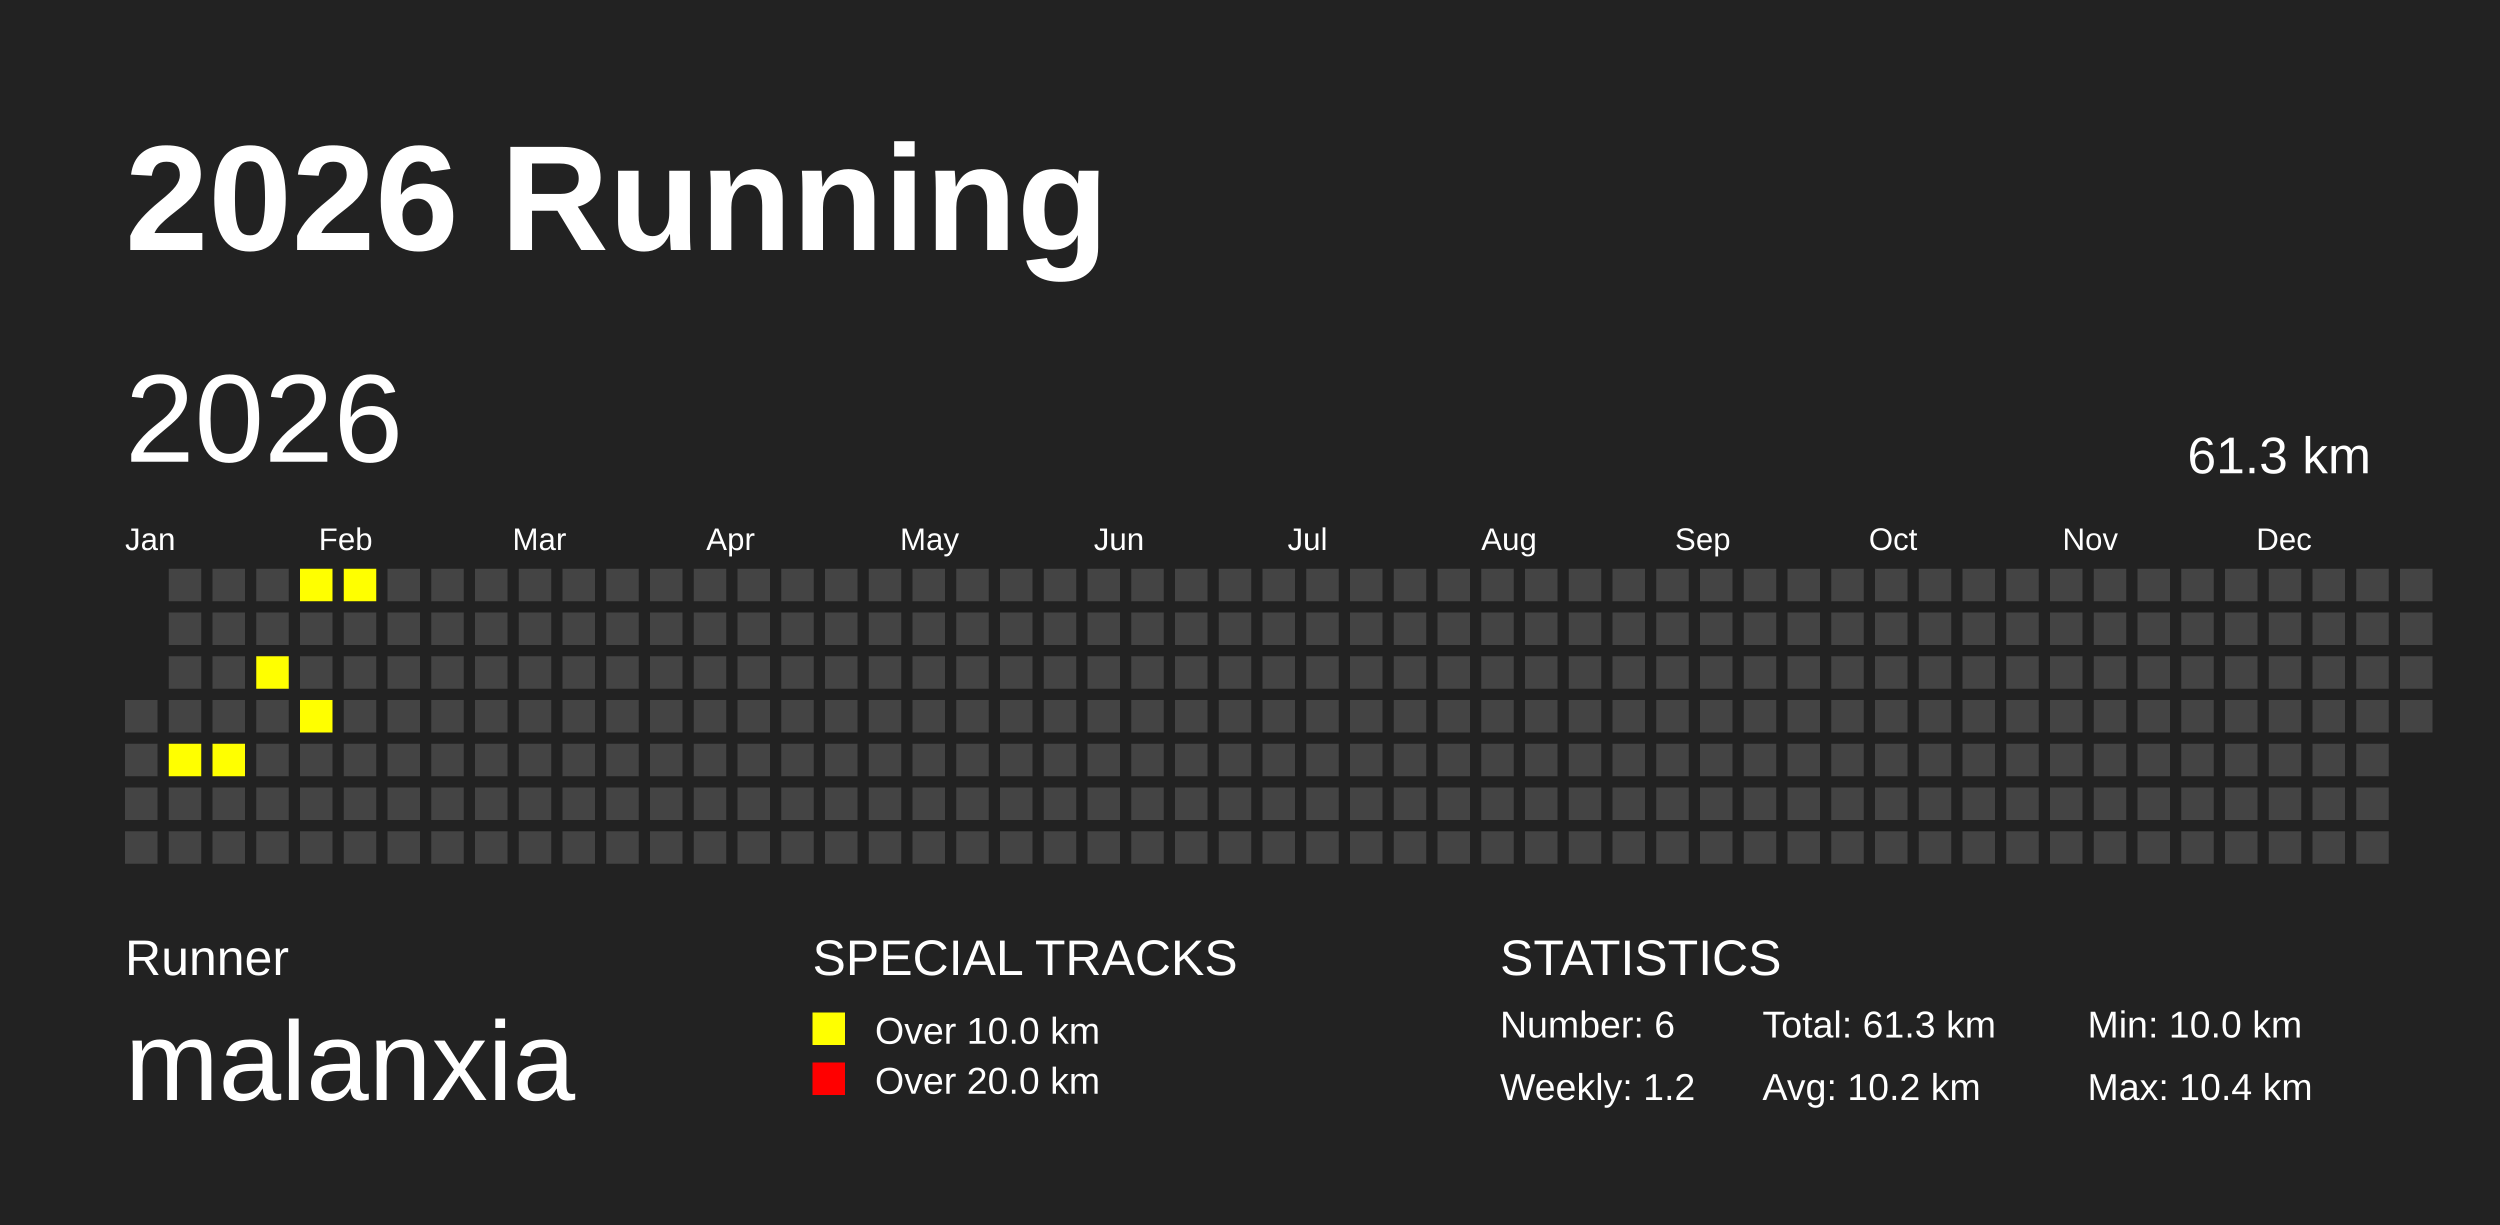
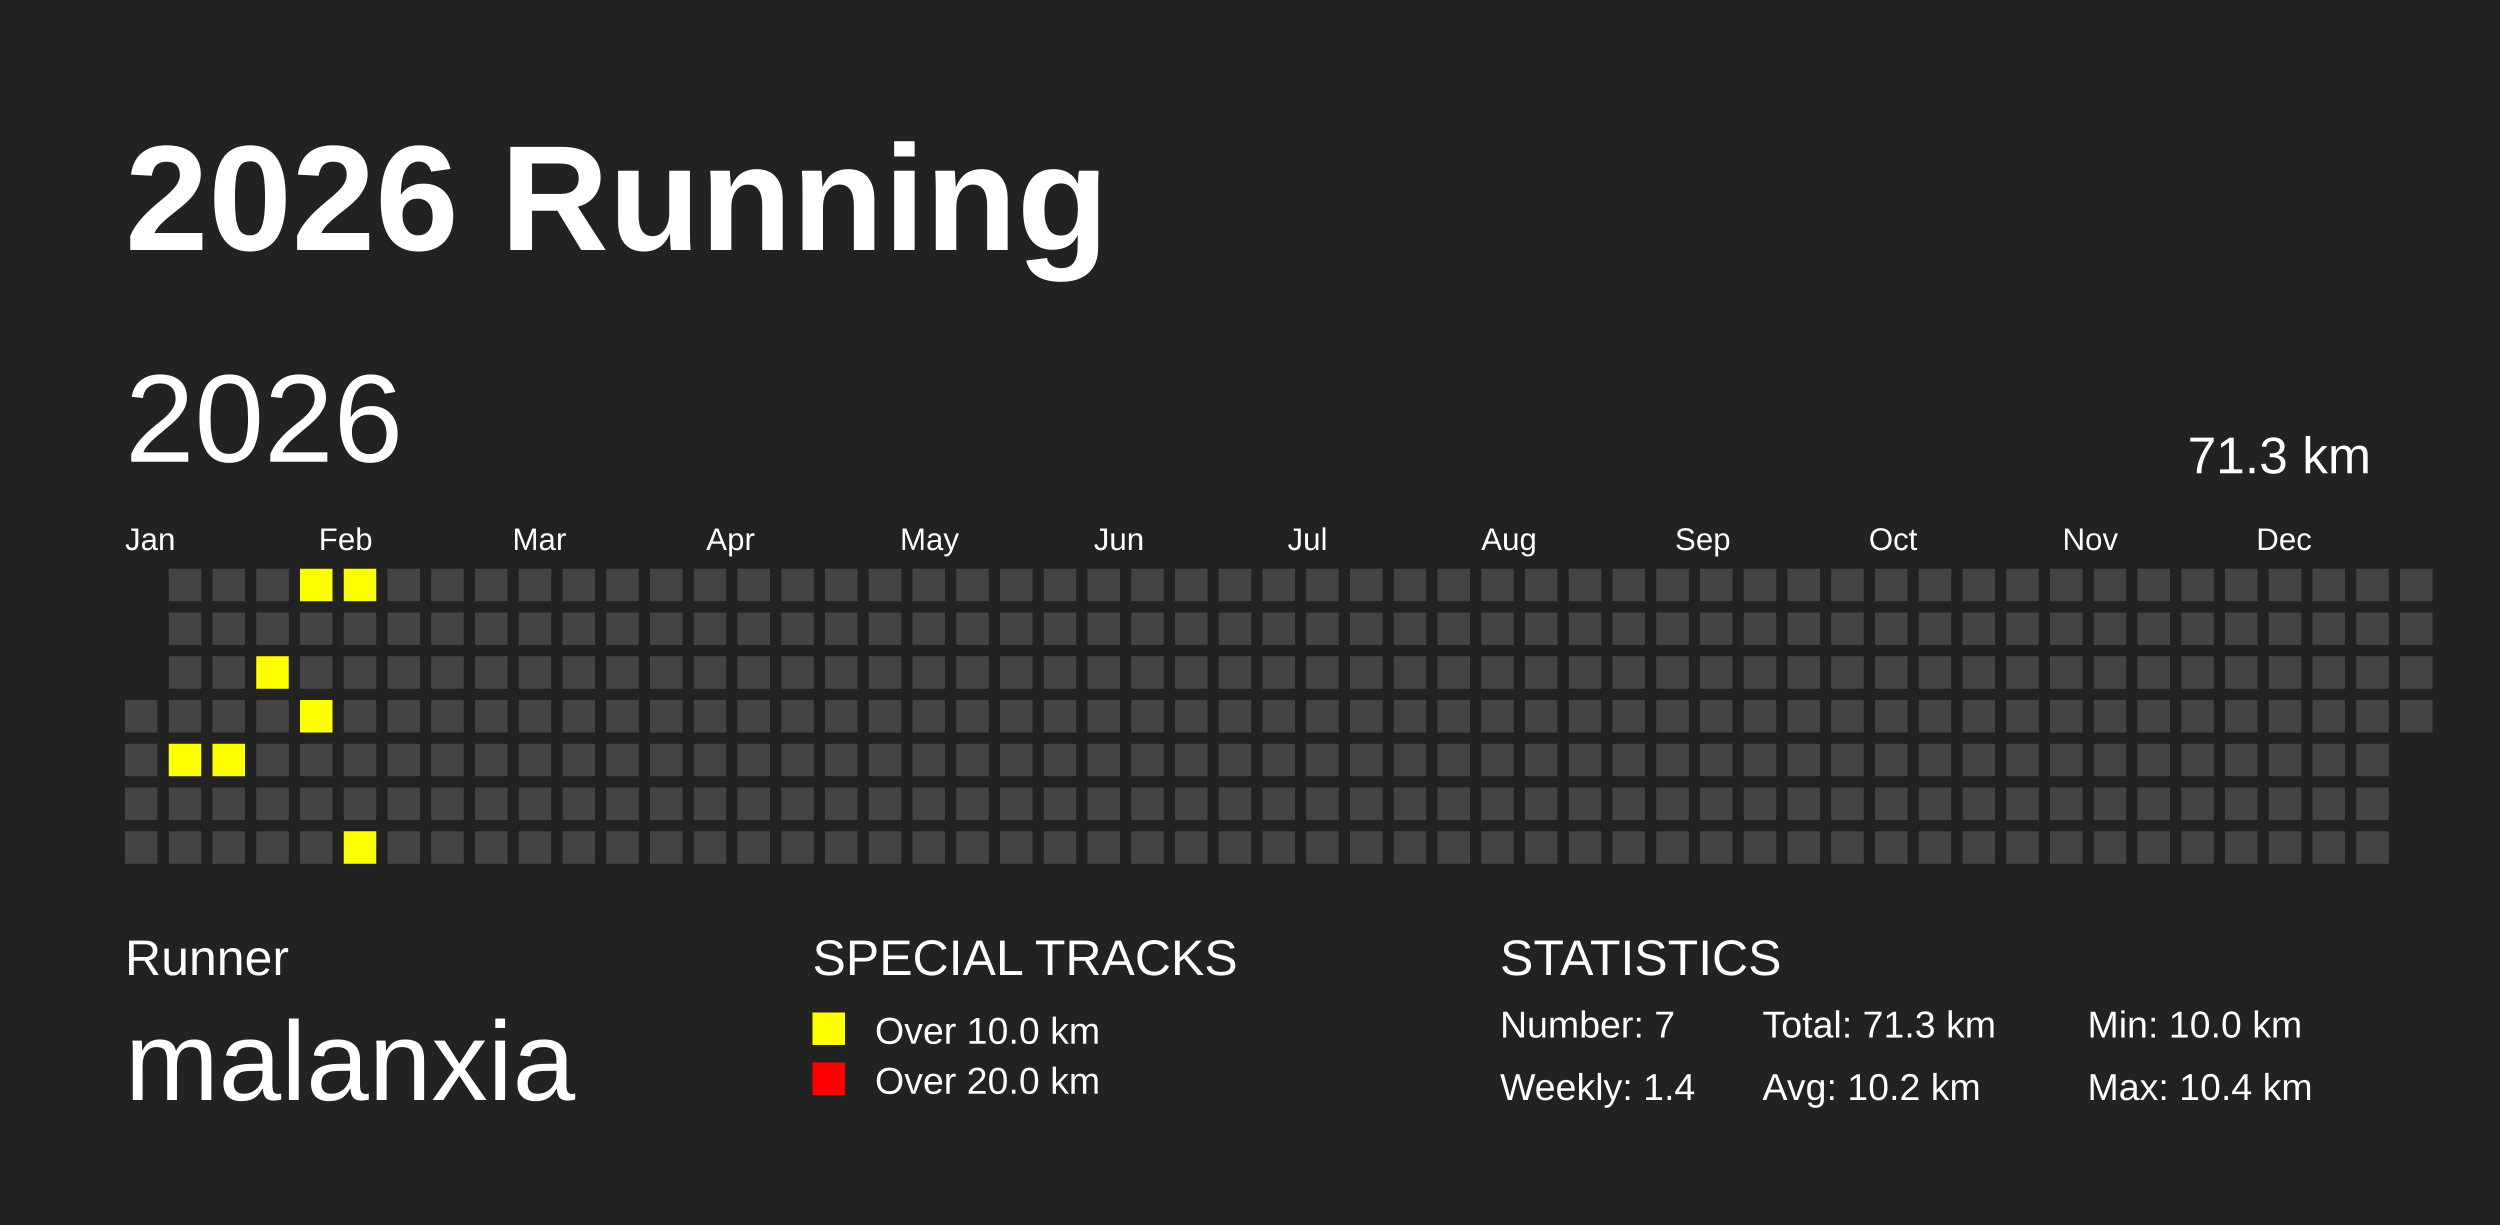
<svg xmlns="http://www.w3.org/2000/svg" baseProfile="full" height="98mm" version="1.1" viewBox="0,0,200,98" width="200mm">
  <defs />
  <rect fill="#222222" height="98" width="200" x="0" y="0" />
  <text fill="#FFFFFF" style="font-size:12px; font-family:Arial; font-weight:bold;" x="10" y="20">2026 Running</text>
  <text fill="#FFFFFF" style="font-size:4px; font-family:Arial" x="10" y="78">Runner</text>
  <text fill="#FFFFFF" style="font-size:9px; font-family:Arial" x="10" y="88">malanxia</text>
  <text fill="#FFFFFF" style="font-size:4px; font-family:Arial" x="65" y="78">SPECIAL TRACKS</text>
  <rect fill="yellow" height="2.6" width="2.6" x="65" y="81" />
  <text fill="#FFFFFF" style="font-size:3px; font-family:Arial" x="70" y="83.5">Over 10.0 km</text>
  <rect fill="red" height="2.6" width="2.6" x="65" y="85" />
  <text fill="#FFFFFF" style="font-size:3px; font-family:Arial" x="70" y="87.5">Over 20.0 km</text>
  <text fill="#FFFFFF" style="font-size:4px; font-family:Arial" x="120" y="78">STATISTICS</text>
-   <text fill="#FFFFFF" style="font-size:3px; font-family:Arial" x="120" y="83">Number: 6</text>
-   <text fill="#FFFFFF" style="font-size:3px; font-family:Arial" x="120" y="88">Weekly: 1.2</text>
-   <text fill="#FFFFFF" style="font-size:3px; font-family:Arial" x="141" y="83">Total: 61.3 km</text>
+   <text fill="#FFFFFF" style="font-size:3px; font-family:Arial" x="120" y="83">Number: 7</text>
+   <text fill="#FFFFFF" style="font-size:3px; font-family:Arial" x="120" y="88">Weekly: 1.4</text>
+   <text fill="#FFFFFF" style="font-size:3px; font-family:Arial" x="141" y="83">Total: 71.3 km</text>
  <text fill="#FFFFFF" style="font-size:3px; font-family:Arial" x="141" y="88">Avg: 10.2 km</text>
  <text fill="#FFFFFF" style="font-size:3px; font-family:Arial" x="167" y="83">Min: 10.0 km</text>
  <text fill="#FFFFFF" style="font-size:3px; font-family:Arial" x="167" y="88">Max: 10.4 km</text>
  <text dominant-baseline="hanging" fill="#FFFFFF" style="font-size:10.0px; font-family:Arial;" x="10" y="30">2026</text>
-   <text dominant-baseline="hanging" fill="#FFFFFF" style="font-size:4.125px; font-family:Arial;" x="175" y="35">61.3 km</text>
+   <text dominant-baseline="hanging" fill="#FFFFFF" style="font-size:4.125px; font-family:Arial;" x="175" y="35">71.3 km</text>
  <text fill="#FFFFFF" style="font-size:2.5px; font-family:Arial" x="10.0" y="44">Jan</text>
  <text fill="#FFFFFF" style="font-size:2.5px; font-family:Arial" x="25.5" y="44">Feb</text>
  <text fill="#FFFFFF" style="font-size:2.5px; font-family:Arial" x="41.0" y="44">Mar</text>
  <text fill="#FFFFFF" style="font-size:2.5px; font-family:Arial" x="56.5" y="44">Apr</text>
  <text fill="#FFFFFF" style="font-size:2.5px; font-family:Arial" x="72.0" y="44">May</text>
  <text fill="#FFFFFF" style="font-size:2.5px; font-family:Arial" x="87.5" y="44">Jun</text>
  <text fill="#FFFFFF" style="font-size:2.5px; font-family:Arial" x="103.0" y="44">Jul</text>
  <text fill="#FFFFFF" style="font-size:2.5px; font-family:Arial" x="118.5" y="44">Aug</text>
  <text fill="#FFFFFF" style="font-size:2.5px; font-family:Arial" x="134.0" y="44">Sep</text>
  <text fill="#FFFFFF" style="font-size:2.5px; font-family:Arial" x="149.5" y="44">Oct</text>
  <text fill="#FFFFFF" style="font-size:2.5px; font-family:Arial" x="165.0" y="44">Nov</text>
  <text fill="#FFFFFF" style="font-size:2.5px; font-family:Arial" x="180.5" y="44">Dec</text>
  <rect fill="#444444" height="2.6" width="2.6" x="10.0" y="56.0" />
  <rect fill="#444444" height="2.6" width="2.6" x="10.0" y="59.5" />
  <rect fill="#444444" height="2.6" width="2.6" x="10.0" y="63.0" />
  <rect fill="#444444" height="2.6" width="2.6" x="10.0" y="66.5" />
  <rect fill="#444444" height="2.6" width="2.6" x="13.5" y="45.5" />
  <rect fill="#444444" height="2.6" width="2.6" x="13.5" y="49.0" />
  <rect fill="#444444" height="2.6" width="2.6" x="13.5" y="52.5" />
  <rect fill="#444444" height="2.6" width="2.6" x="13.5" y="56.0" />
  <rect fill="yellow" height="2.6" width="2.6" x="13.5" y="59.5" />
  <rect fill="#444444" height="2.6" width="2.6" x="13.5" y="63.0" />
  <rect fill="#444444" height="2.6" width="2.6" x="13.5" y="66.5" />
  <rect fill="#444444" height="2.6" width="2.6" x="17.0" y="45.5" />
  <rect fill="#444444" height="2.6" width="2.6" x="17.0" y="49.0" />
  <rect fill="#444444" height="2.6" width="2.6" x="17.0" y="52.5" />
  <rect fill="#444444" height="2.6" width="2.6" x="17.0" y="56.0" />
  <rect fill="yellow" height="2.6" width="2.6" x="17.0" y="59.5" />
  <rect fill="#444444" height="2.6" width="2.6" x="17.0" y="63.0" />
  <rect fill="#444444" height="2.6" width="2.6" x="17.0" y="66.5" />
  <rect fill="#444444" height="2.6" width="2.6" x="20.5" y="45.5" />
  <rect fill="#444444" height="2.6" width="2.6" x="20.5" y="49.0" />
  <rect fill="yellow" height="2.6" width="2.6" x="20.5" y="52.5" />
  <rect fill="#444444" height="2.6" width="2.6" x="20.5" y="56.0" />
  <rect fill="#444444" height="2.6" width="2.6" x="20.5" y="59.5" />
  <rect fill="#444444" height="2.6" width="2.6" x="20.5" y="63.0" />
  <rect fill="#444444" height="2.6" width="2.6" x="20.5" y="66.5" />
  <rect fill="yellow" height="2.6" width="2.6" x="24.0" y="45.5" />
  <rect fill="#444444" height="2.6" width="2.6" x="24.0" y="49.0" />
  <rect fill="#444444" height="2.6" width="2.6" x="24.0" y="52.5" />
  <rect fill="yellow" height="2.6" width="2.6" x="24.0" y="56.0" />
  <rect fill="#444444" height="2.6" width="2.6" x="24.0" y="59.5" />
  <rect fill="#444444" height="2.6" width="2.6" x="24.0" y="63.0" />
  <rect fill="#444444" height="2.6" width="2.6" x="24.0" y="66.5" />
  <rect fill="yellow" height="2.6" width="2.6" x="27.5" y="45.5" />
  <rect fill="#444444" height="2.6" width="2.6" x="27.5" y="49.0" />
  <rect fill="#444444" height="2.6" width="2.6" x="27.5" y="52.5" />
  <rect fill="#444444" height="2.6" width="2.6" x="27.5" y="56.0" />
  <rect fill="#444444" height="2.6" width="2.6" x="27.5" y="59.5" />
  <rect fill="#444444" height="2.6" width="2.6" x="27.5" y="63.0" />
-   <rect fill="#444444" height="2.6" width="2.6" x="27.5" y="66.5" />
+   <rect fill="yellow" height="2.6" width="2.6" x="27.5" y="66.5" />
  <rect fill="#444444" height="2.6" width="2.6" x="31.0" y="45.5" />
  <rect fill="#444444" height="2.6" width="2.6" x="31.0" y="49.0" />
  <rect fill="#444444" height="2.6" width="2.6" x="31.0" y="52.5" />
  <rect fill="#444444" height="2.6" width="2.6" x="31.0" y="56.0" />
  <rect fill="#444444" height="2.6" width="2.6" x="31.0" y="59.5" />
  <rect fill="#444444" height="2.6" width="2.6" x="31.0" y="63.0" />
  <rect fill="#444444" height="2.6" width="2.6" x="31.0" y="66.5" />
  <rect fill="#444444" height="2.6" width="2.6" x="34.5" y="45.5" />
  <rect fill="#444444" height="2.6" width="2.6" x="34.5" y="49.0" />
  <rect fill="#444444" height="2.6" width="2.6" x="34.5" y="52.5" />
  <rect fill="#444444" height="2.6" width="2.6" x="34.5" y="56.0" />
  <rect fill="#444444" height="2.6" width="2.6" x="34.5" y="59.5" />
  <rect fill="#444444" height="2.6" width="2.6" x="34.5" y="63.0" />
  <rect fill="#444444" height="2.6" width="2.6" x="34.5" y="66.5" />
  <rect fill="#444444" height="2.6" width="2.6" x="38.0" y="45.5" />
  <rect fill="#444444" height="2.6" width="2.6" x="38.0" y="49.0" />
  <rect fill="#444444" height="2.6" width="2.6" x="38.0" y="52.5" />
  <rect fill="#444444" height="2.6" width="2.6" x="38.0" y="56.0" />
  <rect fill="#444444" height="2.6" width="2.6" x="38.0" y="59.5" />
  <rect fill="#444444" height="2.6" width="2.6" x="38.0" y="63.0" />
  <rect fill="#444444" height="2.6" width="2.6" x="38.0" y="66.5" />
  <rect fill="#444444" height="2.6" width="2.6" x="41.5" y="45.5" />
  <rect fill="#444444" height="2.6" width="2.6" x="41.5" y="49.0" />
  <rect fill="#444444" height="2.6" width="2.6" x="41.5" y="52.5" />
  <rect fill="#444444" height="2.6" width="2.6" x="41.5" y="56.0" />
  <rect fill="#444444" height="2.6" width="2.6" x="41.5" y="59.5" />
  <rect fill="#444444" height="2.6" width="2.6" x="41.5" y="63.0" />
  <rect fill="#444444" height="2.6" width="2.6" x="41.5" y="66.5" />
  <rect fill="#444444" height="2.6" width="2.6" x="45.0" y="45.5" />
  <rect fill="#444444" height="2.6" width="2.6" x="45.0" y="49.0" />
  <rect fill="#444444" height="2.6" width="2.6" x="45.0" y="52.5" />
  <rect fill="#444444" height="2.6" width="2.6" x="45.0" y="56.0" />
  <rect fill="#444444" height="2.6" width="2.6" x="45.0" y="59.5" />
  <rect fill="#444444" height="2.6" width="2.6" x="45.0" y="63.0" />
  <rect fill="#444444" height="2.6" width="2.6" x="45.0" y="66.5" />
  <rect fill="#444444" height="2.6" width="2.6" x="48.5" y="45.5" />
  <rect fill="#444444" height="2.6" width="2.6" x="48.5" y="49.0" />
  <rect fill="#444444" height="2.6" width="2.6" x="48.5" y="52.5" />
  <rect fill="#444444" height="2.6" width="2.6" x="48.5" y="56.0" />
  <rect fill="#444444" height="2.6" width="2.6" x="48.5" y="59.5" />
  <rect fill="#444444" height="2.6" width="2.6" x="48.5" y="63.0" />
  <rect fill="#444444" height="2.6" width="2.6" x="48.5" y="66.5" />
  <rect fill="#444444" height="2.6" width="2.6" x="52.0" y="45.5" />
  <rect fill="#444444" height="2.6" width="2.6" x="52.0" y="49.0" />
  <rect fill="#444444" height="2.6" width="2.6" x="52.0" y="52.5" />
  <rect fill="#444444" height="2.6" width="2.6" x="52.0" y="56.0" />
  <rect fill="#444444" height="2.6" width="2.6" x="52.0" y="59.5" />
  <rect fill="#444444" height="2.6" width="2.6" x="52.0" y="63.0" />
  <rect fill="#444444" height="2.6" width="2.6" x="52.0" y="66.5" />
  <rect fill="#444444" height="2.6" width="2.6" x="55.5" y="45.5" />
  <rect fill="#444444" height="2.6" width="2.6" x="55.5" y="49.0" />
  <rect fill="#444444" height="2.6" width="2.6" x="55.5" y="52.5" />
  <rect fill="#444444" height="2.6" width="2.6" x="55.5" y="56.0" />
  <rect fill="#444444" height="2.6" width="2.6" x="55.5" y="59.5" />
  <rect fill="#444444" height="2.6" width="2.6" x="55.5" y="63.0" />
  <rect fill="#444444" height="2.6" width="2.6" x="55.5" y="66.5" />
  <rect fill="#444444" height="2.6" width="2.6" x="59.0" y="45.5" />
  <rect fill="#444444" height="2.6" width="2.6" x="59.0" y="49.0" />
  <rect fill="#444444" height="2.6" width="2.6" x="59.0" y="52.5" />
  <rect fill="#444444" height="2.6" width="2.6" x="59.0" y="56.0" />
  <rect fill="#444444" height="2.6" width="2.6" x="59.0" y="59.5" />
  <rect fill="#444444" height="2.6" width="2.6" x="59.0" y="63.0" />
  <rect fill="#444444" height="2.6" width="2.6" x="59.0" y="66.5" />
  <rect fill="#444444" height="2.6" width="2.6" x="62.5" y="45.5" />
  <rect fill="#444444" height="2.6" width="2.6" x="62.5" y="49.0" />
  <rect fill="#444444" height="2.6" width="2.6" x="62.5" y="52.5" />
  <rect fill="#444444" height="2.6" width="2.6" x="62.5" y="56.0" />
  <rect fill="#444444" height="2.6" width="2.6" x="62.5" y="59.5" />
  <rect fill="#444444" height="2.6" width="2.6" x="62.5" y="63.0" />
  <rect fill="#444444" height="2.6" width="2.6" x="62.5" y="66.5" />
  <rect fill="#444444" height="2.6" width="2.6" x="66.0" y="45.5" />
  <rect fill="#444444" height="2.6" width="2.6" x="66.0" y="49.0" />
  <rect fill="#444444" height="2.6" width="2.6" x="66.0" y="52.5" />
  <rect fill="#444444" height="2.6" width="2.6" x="66.0" y="56.0" />
  <rect fill="#444444" height="2.6" width="2.6" x="66.0" y="59.5" />
  <rect fill="#444444" height="2.6" width="2.6" x="66.0" y="63.0" />
  <rect fill="#444444" height="2.6" width="2.6" x="66.0" y="66.5" />
  <rect fill="#444444" height="2.6" width="2.6" x="69.5" y="45.5" />
  <rect fill="#444444" height="2.6" width="2.6" x="69.5" y="49.0" />
  <rect fill="#444444" height="2.6" width="2.6" x="69.5" y="52.5" />
  <rect fill="#444444" height="2.6" width="2.6" x="69.5" y="56.0" />
  <rect fill="#444444" height="2.6" width="2.6" x="69.5" y="59.5" />
  <rect fill="#444444" height="2.6" width="2.6" x="69.5" y="63.0" />
  <rect fill="#444444" height="2.6" width="2.6" x="69.5" y="66.5" />
  <rect fill="#444444" height="2.6" width="2.6" x="73.0" y="45.5" />
  <rect fill="#444444" height="2.6" width="2.6" x="73.0" y="49.0" />
  <rect fill="#444444" height="2.6" width="2.6" x="73.0" y="52.5" />
  <rect fill="#444444" height="2.6" width="2.6" x="73.0" y="56.0" />
  <rect fill="#444444" height="2.6" width="2.6" x="73.0" y="59.5" />
  <rect fill="#444444" height="2.6" width="2.6" x="73.0" y="63.0" />
  <rect fill="#444444" height="2.6" width="2.6" x="73.0" y="66.5" />
  <rect fill="#444444" height="2.6" width="2.6" x="76.5" y="45.5" />
  <rect fill="#444444" height="2.6" width="2.6" x="76.5" y="49.0" />
  <rect fill="#444444" height="2.6" width="2.6" x="76.5" y="52.5" />
  <rect fill="#444444" height="2.6" width="2.6" x="76.5" y="56.0" />
  <rect fill="#444444" height="2.6" width="2.6" x="76.5" y="59.5" />
  <rect fill="#444444" height="2.6" width="2.6" x="76.5" y="63.0" />
  <rect fill="#444444" height="2.6" width="2.6" x="76.5" y="66.5" />
  <rect fill="#444444" height="2.6" width="2.6" x="80.0" y="45.5" />
  <rect fill="#444444" height="2.6" width="2.6" x="80.0" y="49.0" />
  <rect fill="#444444" height="2.6" width="2.6" x="80.0" y="52.5" />
  <rect fill="#444444" height="2.6" width="2.6" x="80.0" y="56.0" />
  <rect fill="#444444" height="2.6" width="2.6" x="80.0" y="59.5" />
  <rect fill="#444444" height="2.6" width="2.6" x="80.0" y="63.0" />
  <rect fill="#444444" height="2.6" width="2.6" x="80.0" y="66.5" />
  <rect fill="#444444" height="2.6" width="2.6" x="83.5" y="45.5" />
  <rect fill="#444444" height="2.6" width="2.6" x="83.5" y="49.0" />
  <rect fill="#444444" height="2.6" width="2.6" x="83.5" y="52.5" />
  <rect fill="#444444" height="2.6" width="2.6" x="83.5" y="56.0" />
  <rect fill="#444444" height="2.6" width="2.6" x="83.5" y="59.5" />
  <rect fill="#444444" height="2.6" width="2.6" x="83.5" y="63.0" />
  <rect fill="#444444" height="2.6" width="2.6" x="83.5" y="66.5" />
  <rect fill="#444444" height="2.6" width="2.6" x="87.0" y="45.5" />
  <rect fill="#444444" height="2.6" width="2.6" x="87.0" y="49.0" />
  <rect fill="#444444" height="2.6" width="2.6" x="87.0" y="52.5" />
  <rect fill="#444444" height="2.6" width="2.6" x="87.0" y="56.0" />
  <rect fill="#444444" height="2.6" width="2.6" x="87.0" y="59.5" />
  <rect fill="#444444" height="2.6" width="2.6" x="87.0" y="63.0" />
  <rect fill="#444444" height="2.6" width="2.6" x="87.0" y="66.5" />
  <rect fill="#444444" height="2.6" width="2.6" x="90.5" y="45.5" />
  <rect fill="#444444" height="2.6" width="2.6" x="90.5" y="49.0" />
  <rect fill="#444444" height="2.6" width="2.6" x="90.5" y="52.5" />
  <rect fill="#444444" height="2.6" width="2.6" x="90.5" y="56.0" />
  <rect fill="#444444" height="2.6" width="2.6" x="90.5" y="59.5" />
  <rect fill="#444444" height="2.6" width="2.6" x="90.5" y="63.0" />
  <rect fill="#444444" height="2.6" width="2.6" x="90.5" y="66.5" />
  <rect fill="#444444" height="2.6" width="2.6" x="94.0" y="45.5" />
  <rect fill="#444444" height="2.6" width="2.6" x="94.0" y="49.0" />
  <rect fill="#444444" height="2.6" width="2.6" x="94.0" y="52.5" />
  <rect fill="#444444" height="2.6" width="2.6" x="94.0" y="56.0" />
  <rect fill="#444444" height="2.6" width="2.6" x="94.0" y="59.5" />
  <rect fill="#444444" height="2.6" width="2.6" x="94.0" y="63.0" />
  <rect fill="#444444" height="2.6" width="2.6" x="94.0" y="66.5" />
  <rect fill="#444444" height="2.6" width="2.6" x="97.5" y="45.5" />
  <rect fill="#444444" height="2.6" width="2.6" x="97.5" y="49.0" />
  <rect fill="#444444" height="2.6" width="2.6" x="97.5" y="52.5" />
  <rect fill="#444444" height="2.6" width="2.6" x="97.5" y="56.0" />
  <rect fill="#444444" height="2.6" width="2.6" x="97.5" y="59.5" />
  <rect fill="#444444" height="2.6" width="2.6" x="97.5" y="63.0" />
  <rect fill="#444444" height="2.6" width="2.6" x="97.5" y="66.5" />
  <rect fill="#444444" height="2.6" width="2.6" x="101.0" y="45.5" />
  <rect fill="#444444" height="2.6" width="2.6" x="101.0" y="49.0" />
  <rect fill="#444444" height="2.6" width="2.6" x="101.0" y="52.5" />
  <rect fill="#444444" height="2.6" width="2.6" x="101.0" y="56.0" />
  <rect fill="#444444" height="2.6" width="2.6" x="101.0" y="59.5" />
  <rect fill="#444444" height="2.6" width="2.6" x="101.0" y="63.0" />
  <rect fill="#444444" height="2.6" width="2.6" x="101.0" y="66.5" />
  <rect fill="#444444" height="2.6" width="2.6" x="104.5" y="45.5" />
  <rect fill="#444444" height="2.6" width="2.6" x="104.5" y="49.0" />
  <rect fill="#444444" height="2.6" width="2.6" x="104.5" y="52.5" />
  <rect fill="#444444" height="2.6" width="2.6" x="104.5" y="56.0" />
  <rect fill="#444444" height="2.6" width="2.6" x="104.5" y="59.5" />
  <rect fill="#444444" height="2.6" width="2.6" x="104.5" y="63.0" />
  <rect fill="#444444" height="2.6" width="2.6" x="104.5" y="66.5" />
  <rect fill="#444444" height="2.6" width="2.6" x="108.0" y="45.5" />
  <rect fill="#444444" height="2.6" width="2.6" x="108.0" y="49.0" />
  <rect fill="#444444" height="2.6" width="2.6" x="108.0" y="52.5" />
  <rect fill="#444444" height="2.6" width="2.6" x="108.0" y="56.0" />
  <rect fill="#444444" height="2.6" width="2.6" x="108.0" y="59.5" />
  <rect fill="#444444" height="2.6" width="2.6" x="108.0" y="63.0" />
  <rect fill="#444444" height="2.6" width="2.6" x="108.0" y="66.5" />
  <rect fill="#444444" height="2.6" width="2.6" x="111.5" y="45.5" />
  <rect fill="#444444" height="2.6" width="2.6" x="111.5" y="49.0" />
  <rect fill="#444444" height="2.6" width="2.6" x="111.5" y="52.5" />
  <rect fill="#444444" height="2.6" width="2.6" x="111.5" y="56.0" />
  <rect fill="#444444" height="2.6" width="2.6" x="111.5" y="59.5" />
  <rect fill="#444444" height="2.6" width="2.6" x="111.5" y="63.0" />
  <rect fill="#444444" height="2.6" width="2.6" x="111.5" y="66.5" />
  <rect fill="#444444" height="2.6" width="2.6" x="115.0" y="45.5" />
  <rect fill="#444444" height="2.6" width="2.6" x="115.0" y="49.0" />
  <rect fill="#444444" height="2.6" width="2.6" x="115.0" y="52.5" />
  <rect fill="#444444" height="2.6" width="2.6" x="115.0" y="56.0" />
  <rect fill="#444444" height="2.6" width="2.6" x="115.0" y="59.5" />
  <rect fill="#444444" height="2.6" width="2.6" x="115.0" y="63.0" />
  <rect fill="#444444" height="2.6" width="2.6" x="115.0" y="66.5" />
  <rect fill="#444444" height="2.6" width="2.6" x="118.5" y="45.5" />
  <rect fill="#444444" height="2.6" width="2.6" x="118.5" y="49.0" />
  <rect fill="#444444" height="2.6" width="2.6" x="118.5" y="52.5" />
  <rect fill="#444444" height="2.6" width="2.6" x="118.5" y="56.0" />
  <rect fill="#444444" height="2.6" width="2.6" x="118.5" y="59.5" />
  <rect fill="#444444" height="2.6" width="2.6" x="118.5" y="63.0" />
  <rect fill="#444444" height="2.6" width="2.6" x="118.5" y="66.5" />
  <rect fill="#444444" height="2.6" width="2.6" x="122.0" y="45.5" />
  <rect fill="#444444" height="2.6" width="2.6" x="122.0" y="49.0" />
  <rect fill="#444444" height="2.6" width="2.6" x="122.0" y="52.5" />
  <rect fill="#444444" height="2.6" width="2.6" x="122.0" y="56.0" />
  <rect fill="#444444" height="2.6" width="2.6" x="122.0" y="59.5" />
  <rect fill="#444444" height="2.6" width="2.6" x="122.0" y="63.0" />
  <rect fill="#444444" height="2.6" width="2.6" x="122.0" y="66.5" />
  <rect fill="#444444" height="2.6" width="2.6" x="125.5" y="45.5" />
  <rect fill="#444444" height="2.6" width="2.6" x="125.5" y="49.0" />
  <rect fill="#444444" height="2.6" width="2.6" x="125.5" y="52.5" />
  <rect fill="#444444" height="2.6" width="2.6" x="125.5" y="56.0" />
  <rect fill="#444444" height="2.6" width="2.6" x="125.5" y="59.5" />
  <rect fill="#444444" height="2.6" width="2.6" x="125.5" y="63.0" />
  <rect fill="#444444" height="2.6" width="2.6" x="125.5" y="66.5" />
  <rect fill="#444444" height="2.6" width="2.6" x="129.0" y="45.5" />
  <rect fill="#444444" height="2.6" width="2.6" x="129.0" y="49.0" />
  <rect fill="#444444" height="2.6" width="2.6" x="129.0" y="52.5" />
  <rect fill="#444444" height="2.6" width="2.6" x="129.0" y="56.0" />
  <rect fill="#444444" height="2.6" width="2.6" x="129.0" y="59.5" />
  <rect fill="#444444" height="2.6" width="2.6" x="129.0" y="63.0" />
  <rect fill="#444444" height="2.6" width="2.6" x="129.0" y="66.5" />
  <rect fill="#444444" height="2.6" width="2.6" x="132.5" y="45.5" />
  <rect fill="#444444" height="2.6" width="2.6" x="132.5" y="49.0" />
  <rect fill="#444444" height="2.6" width="2.6" x="132.5" y="52.5" />
  <rect fill="#444444" height="2.6" width="2.6" x="132.5" y="56.0" />
  <rect fill="#444444" height="2.6" width="2.6" x="132.5" y="59.5" />
  <rect fill="#444444" height="2.6" width="2.6" x="132.5" y="63.0" />
  <rect fill="#444444" height="2.6" width="2.6" x="132.5" y="66.5" />
  <rect fill="#444444" height="2.6" width="2.6" x="136.0" y="45.5" />
  <rect fill="#444444" height="2.6" width="2.6" x="136.0" y="49.0" />
  <rect fill="#444444" height="2.6" width="2.6" x="136.0" y="52.5" />
  <rect fill="#444444" height="2.6" width="2.6" x="136.0" y="56.0" />
  <rect fill="#444444" height="2.6" width="2.6" x="136.0" y="59.5" />
  <rect fill="#444444" height="2.6" width="2.6" x="136.0" y="63.0" />
  <rect fill="#444444" height="2.6" width="2.6" x="136.0" y="66.5" />
  <rect fill="#444444" height="2.6" width="2.6" x="139.5" y="45.5" />
  <rect fill="#444444" height="2.6" width="2.6" x="139.5" y="49.0" />
  <rect fill="#444444" height="2.6" width="2.6" x="139.5" y="52.5" />
  <rect fill="#444444" height="2.6" width="2.6" x="139.5" y="56.0" />
  <rect fill="#444444" height="2.6" width="2.6" x="139.5" y="59.5" />
  <rect fill="#444444" height="2.6" width="2.6" x="139.5" y="63.0" />
  <rect fill="#444444" height="2.6" width="2.6" x="139.5" y="66.5" />
  <rect fill="#444444" height="2.6" width="2.6" x="143.0" y="45.5" />
  <rect fill="#444444" height="2.6" width="2.6" x="143.0" y="49.0" />
  <rect fill="#444444" height="2.6" width="2.6" x="143.0" y="52.5" />
  <rect fill="#444444" height="2.6" width="2.6" x="143.0" y="56.0" />
  <rect fill="#444444" height="2.6" width="2.6" x="143.0" y="59.5" />
  <rect fill="#444444" height="2.6" width="2.6" x="143.0" y="63.0" />
  <rect fill="#444444" height="2.6" width="2.6" x="143.0" y="66.5" />
  <rect fill="#444444" height="2.6" width="2.6" x="146.5" y="45.5" />
  <rect fill="#444444" height="2.6" width="2.6" x="146.5" y="49.0" />
  <rect fill="#444444" height="2.6" width="2.6" x="146.5" y="52.5" />
  <rect fill="#444444" height="2.6" width="2.6" x="146.5" y="56.0" />
  <rect fill="#444444" height="2.6" width="2.6" x="146.5" y="59.5" />
  <rect fill="#444444" height="2.6" width="2.6" x="146.5" y="63.0" />
  <rect fill="#444444" height="2.6" width="2.6" x="146.5" y="66.5" />
  <rect fill="#444444" height="2.6" width="2.6" x="150.0" y="45.5" />
  <rect fill="#444444" height="2.6" width="2.6" x="150.0" y="49.0" />
  <rect fill="#444444" height="2.6" width="2.6" x="150.0" y="52.5" />
  <rect fill="#444444" height="2.6" width="2.6" x="150.0" y="56.0" />
  <rect fill="#444444" height="2.6" width="2.6" x="150.0" y="59.5" />
  <rect fill="#444444" height="2.6" width="2.6" x="150.0" y="63.0" />
  <rect fill="#444444" height="2.6" width="2.6" x="150.0" y="66.5" />
  <rect fill="#444444" height="2.6" width="2.6" x="153.5" y="45.5" />
  <rect fill="#444444" height="2.6" width="2.6" x="153.5" y="49.0" />
  <rect fill="#444444" height="2.6" width="2.6" x="153.5" y="52.5" />
  <rect fill="#444444" height="2.6" width="2.6" x="153.5" y="56.0" />
  <rect fill="#444444" height="2.6" width="2.6" x="153.5" y="59.5" />
  <rect fill="#444444" height="2.6" width="2.6" x="153.5" y="63.0" />
  <rect fill="#444444" height="2.6" width="2.6" x="153.5" y="66.5" />
  <rect fill="#444444" height="2.6" width="2.6" x="157.0" y="45.5" />
  <rect fill="#444444" height="2.6" width="2.6" x="157.0" y="49.0" />
  <rect fill="#444444" height="2.6" width="2.6" x="157.0" y="52.5" />
  <rect fill="#444444" height="2.6" width="2.6" x="157.0" y="56.0" />
  <rect fill="#444444" height="2.6" width="2.6" x="157.0" y="59.5" />
  <rect fill="#444444" height="2.6" width="2.6" x="157.0" y="63.0" />
  <rect fill="#444444" height="2.6" width="2.6" x="157.0" y="66.5" />
  <rect fill="#444444" height="2.6" width="2.6" x="160.5" y="45.5" />
  <rect fill="#444444" height="2.6" width="2.6" x="160.5" y="49.0" />
  <rect fill="#444444" height="2.6" width="2.6" x="160.5" y="52.5" />
  <rect fill="#444444" height="2.6" width="2.6" x="160.5" y="56.0" />
  <rect fill="#444444" height="2.6" width="2.6" x="160.5" y="59.5" />
  <rect fill="#444444" height="2.6" width="2.6" x="160.5" y="63.0" />
  <rect fill="#444444" height="2.6" width="2.6" x="160.5" y="66.5" />
  <rect fill="#444444" height="2.6" width="2.6" x="164.0" y="45.5" />
  <rect fill="#444444" height="2.6" width="2.6" x="164.0" y="49.0" />
  <rect fill="#444444" height="2.6" width="2.6" x="164.0" y="52.5" />
  <rect fill="#444444" height="2.6" width="2.6" x="164.0" y="56.0" />
  <rect fill="#444444" height="2.6" width="2.6" x="164.0" y="59.5" />
  <rect fill="#444444" height="2.6" width="2.6" x="164.0" y="63.0" />
  <rect fill="#444444" height="2.6" width="2.6" x="164.0" y="66.5" />
  <rect fill="#444444" height="2.6" width="2.6" x="167.5" y="45.5" />
  <rect fill="#444444" height="2.6" width="2.6" x="167.5" y="49.0" />
  <rect fill="#444444" height="2.6" width="2.6" x="167.5" y="52.5" />
  <rect fill="#444444" height="2.6" width="2.6" x="167.5" y="56.0" />
  <rect fill="#444444" height="2.6" width="2.6" x="167.5" y="59.5" />
  <rect fill="#444444" height="2.6" width="2.6" x="167.5" y="63.0" />
  <rect fill="#444444" height="2.6" width="2.6" x="167.5" y="66.5" />
  <rect fill="#444444" height="2.6" width="2.6" x="171.0" y="45.5" />
  <rect fill="#444444" height="2.6" width="2.6" x="171.0" y="49.0" />
  <rect fill="#444444" height="2.6" width="2.6" x="171.0" y="52.5" />
  <rect fill="#444444" height="2.6" width="2.6" x="171.0" y="56.0" />
  <rect fill="#444444" height="2.6" width="2.6" x="171.0" y="59.5" />
  <rect fill="#444444" height="2.6" width="2.6" x="171.0" y="63.0" />
  <rect fill="#444444" height="2.6" width="2.6" x="171.0" y="66.5" />
  <rect fill="#444444" height="2.6" width="2.6" x="174.5" y="45.5" />
  <rect fill="#444444" height="2.6" width="2.6" x="174.5" y="49.0" />
  <rect fill="#444444" height="2.6" width="2.6" x="174.5" y="52.5" />
  <rect fill="#444444" height="2.6" width="2.6" x="174.5" y="56.0" />
  <rect fill="#444444" height="2.6" width="2.6" x="174.5" y="59.5" />
  <rect fill="#444444" height="2.6" width="2.6" x="174.5" y="63.0" />
  <rect fill="#444444" height="2.6" width="2.6" x="174.5" y="66.5" />
  <rect fill="#444444" height="2.6" width="2.6" x="178.0" y="45.5" />
  <rect fill="#444444" height="2.6" width="2.6" x="178.0" y="49.0" />
  <rect fill="#444444" height="2.6" width="2.6" x="178.0" y="52.5" />
  <rect fill="#444444" height="2.6" width="2.6" x="178.0" y="56.0" />
  <rect fill="#444444" height="2.6" width="2.6" x="178.0" y="59.5" />
  <rect fill="#444444" height="2.6" width="2.6" x="178.0" y="63.0" />
  <rect fill="#444444" height="2.6" width="2.6" x="178.0" y="66.5" />
  <rect fill="#444444" height="2.6" width="2.6" x="181.5" y="45.5" />
  <rect fill="#444444" height="2.6" width="2.6" x="181.5" y="49.0" />
  <rect fill="#444444" height="2.6" width="2.6" x="181.5" y="52.5" />
  <rect fill="#444444" height="2.6" width="2.6" x="181.5" y="56.0" />
  <rect fill="#444444" height="2.6" width="2.6" x="181.5" y="59.5" />
  <rect fill="#444444" height="2.6" width="2.6" x="181.5" y="63.0" />
  <rect fill="#444444" height="2.6" width="2.6" x="181.5" y="66.5" />
  <rect fill="#444444" height="2.6" width="2.6" x="185.0" y="45.5" />
  <rect fill="#444444" height="2.6" width="2.6" x="185.0" y="49.0" />
  <rect fill="#444444" height="2.6" width="2.6" x="185.0" y="52.5" />
  <rect fill="#444444" height="2.6" width="2.6" x="185.0" y="56.0" />
  <rect fill="#444444" height="2.6" width="2.6" x="185.0" y="59.5" />
  <rect fill="#444444" height="2.6" width="2.6" x="185.0" y="63.0" />
  <rect fill="#444444" height="2.6" width="2.6" x="185.0" y="66.5" />
  <rect fill="#444444" height="2.6" width="2.6" x="188.5" y="45.5" />
  <rect fill="#444444" height="2.6" width="2.6" x="188.5" y="49.0" />
  <rect fill="#444444" height="2.6" width="2.6" x="188.5" y="52.5" />
  <rect fill="#444444" height="2.6" width="2.6" x="188.5" y="56.0" />
  <rect fill="#444444" height="2.6" width="2.6" x="188.5" y="59.5" />
  <rect fill="#444444" height="2.6" width="2.6" x="188.5" y="63.0" />
  <rect fill="#444444" height="2.6" width="2.6" x="188.5" y="66.5" />
  <rect fill="#444444" height="2.6" width="2.6" x="192.0" y="45.5" />
  <rect fill="#444444" height="2.6" width="2.6" x="192.0" y="49.0" />
  <rect fill="#444444" height="2.6" width="2.6" x="192.0" y="52.5" />
  <rect fill="#444444" height="2.6" width="2.6" x="192.0" y="56.0" />
</svg>
